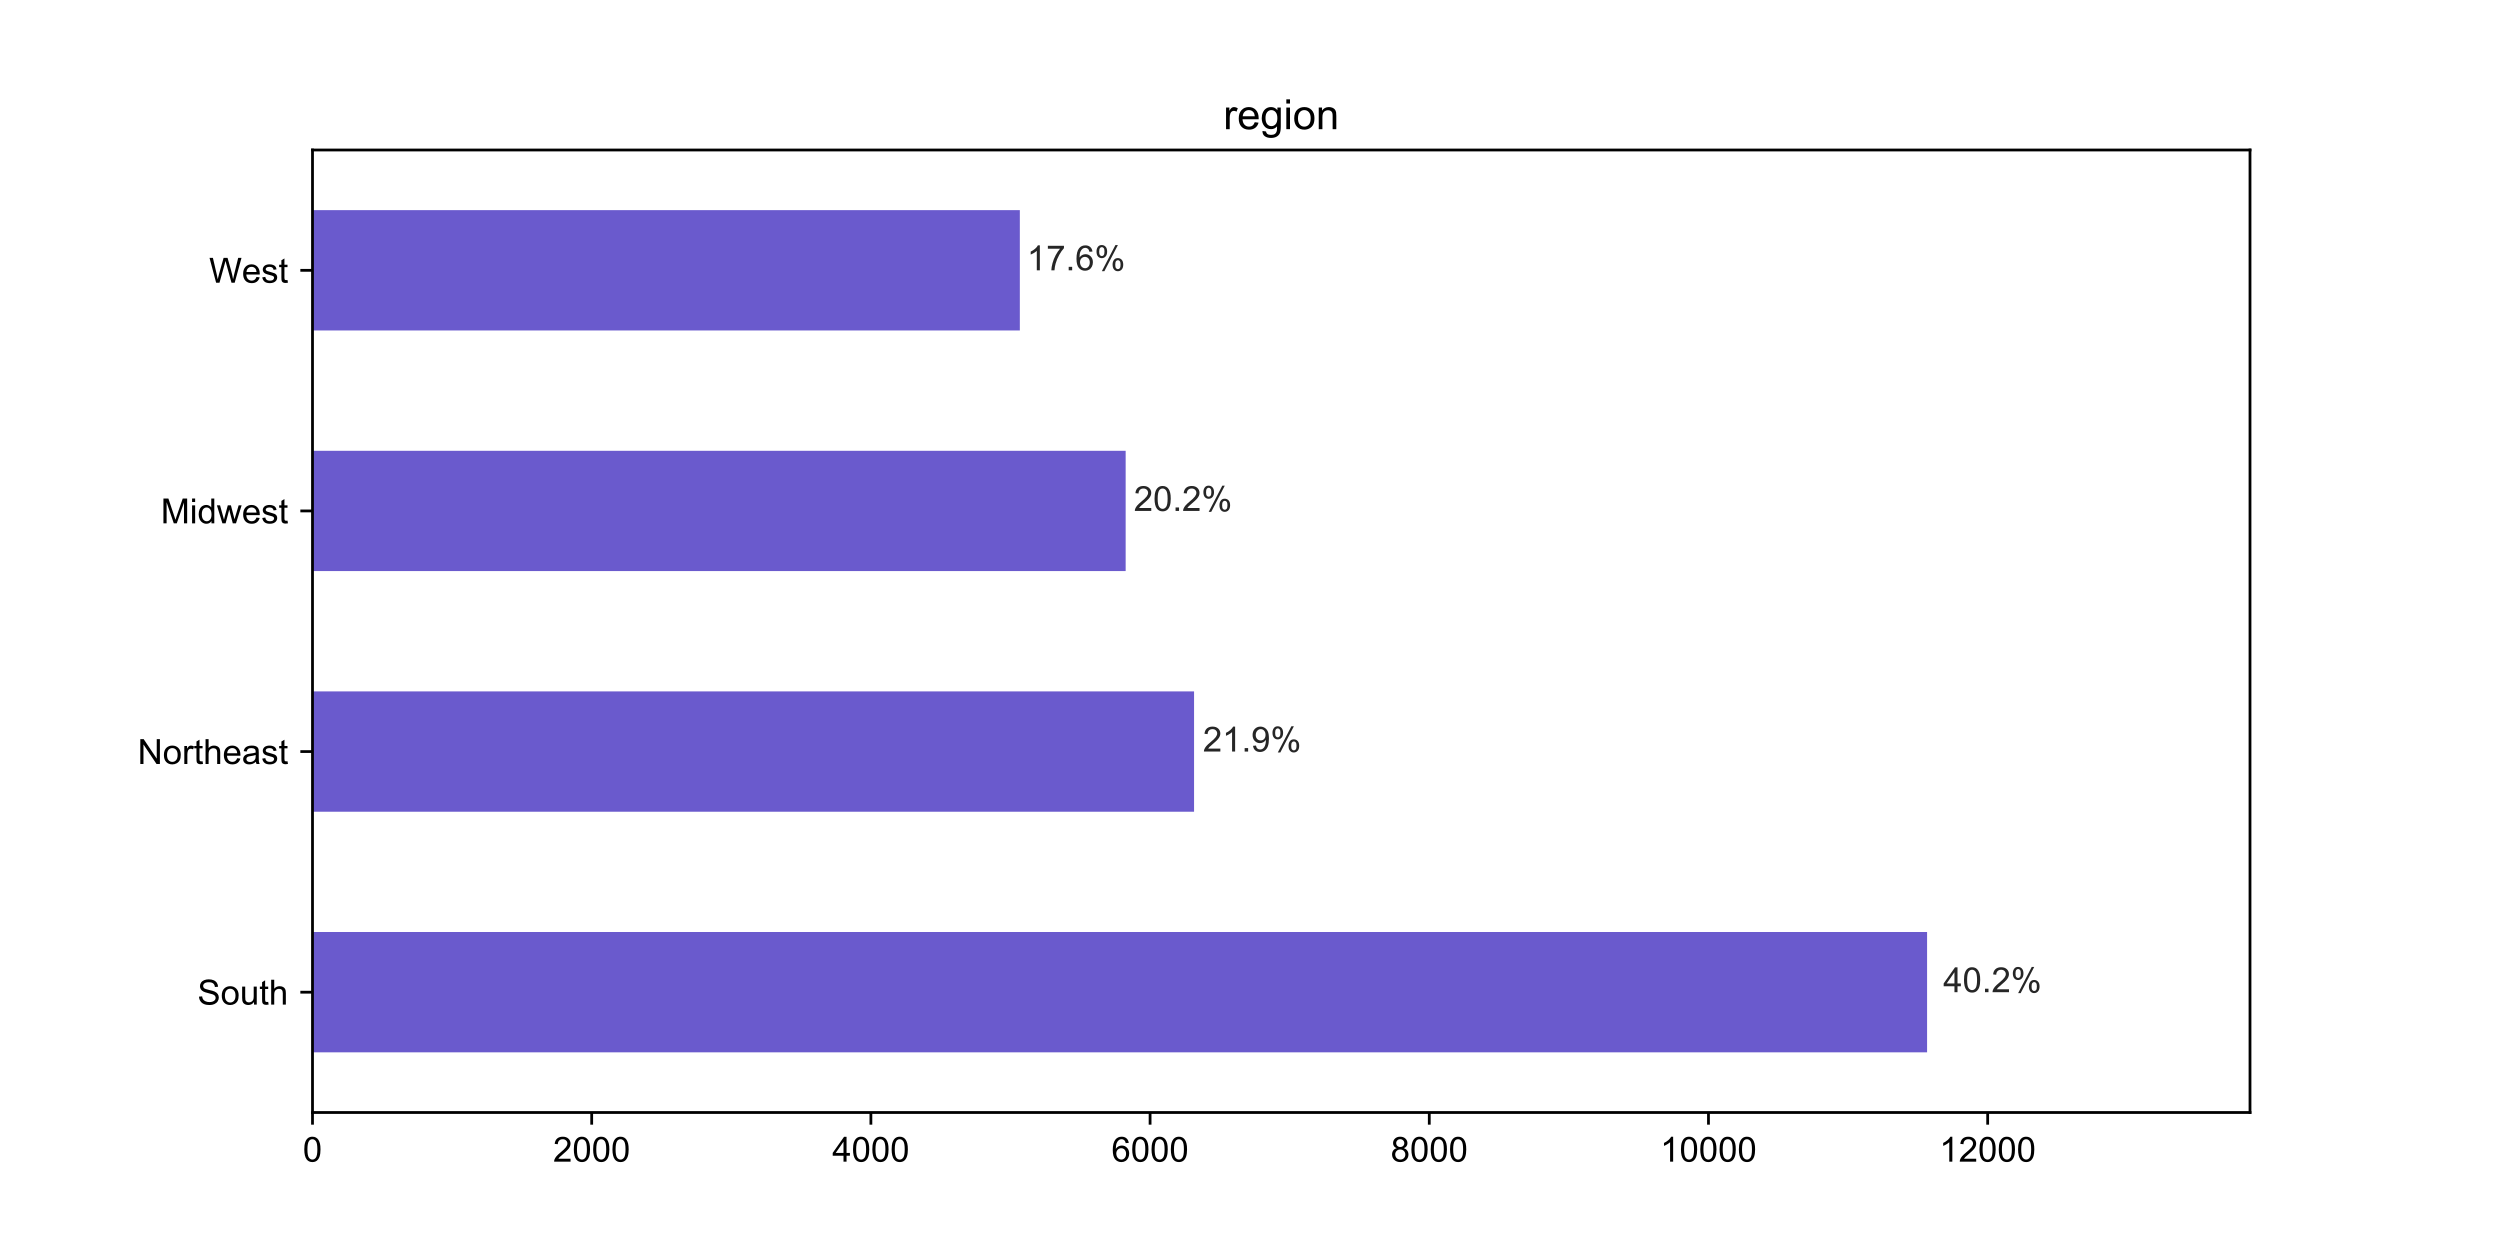
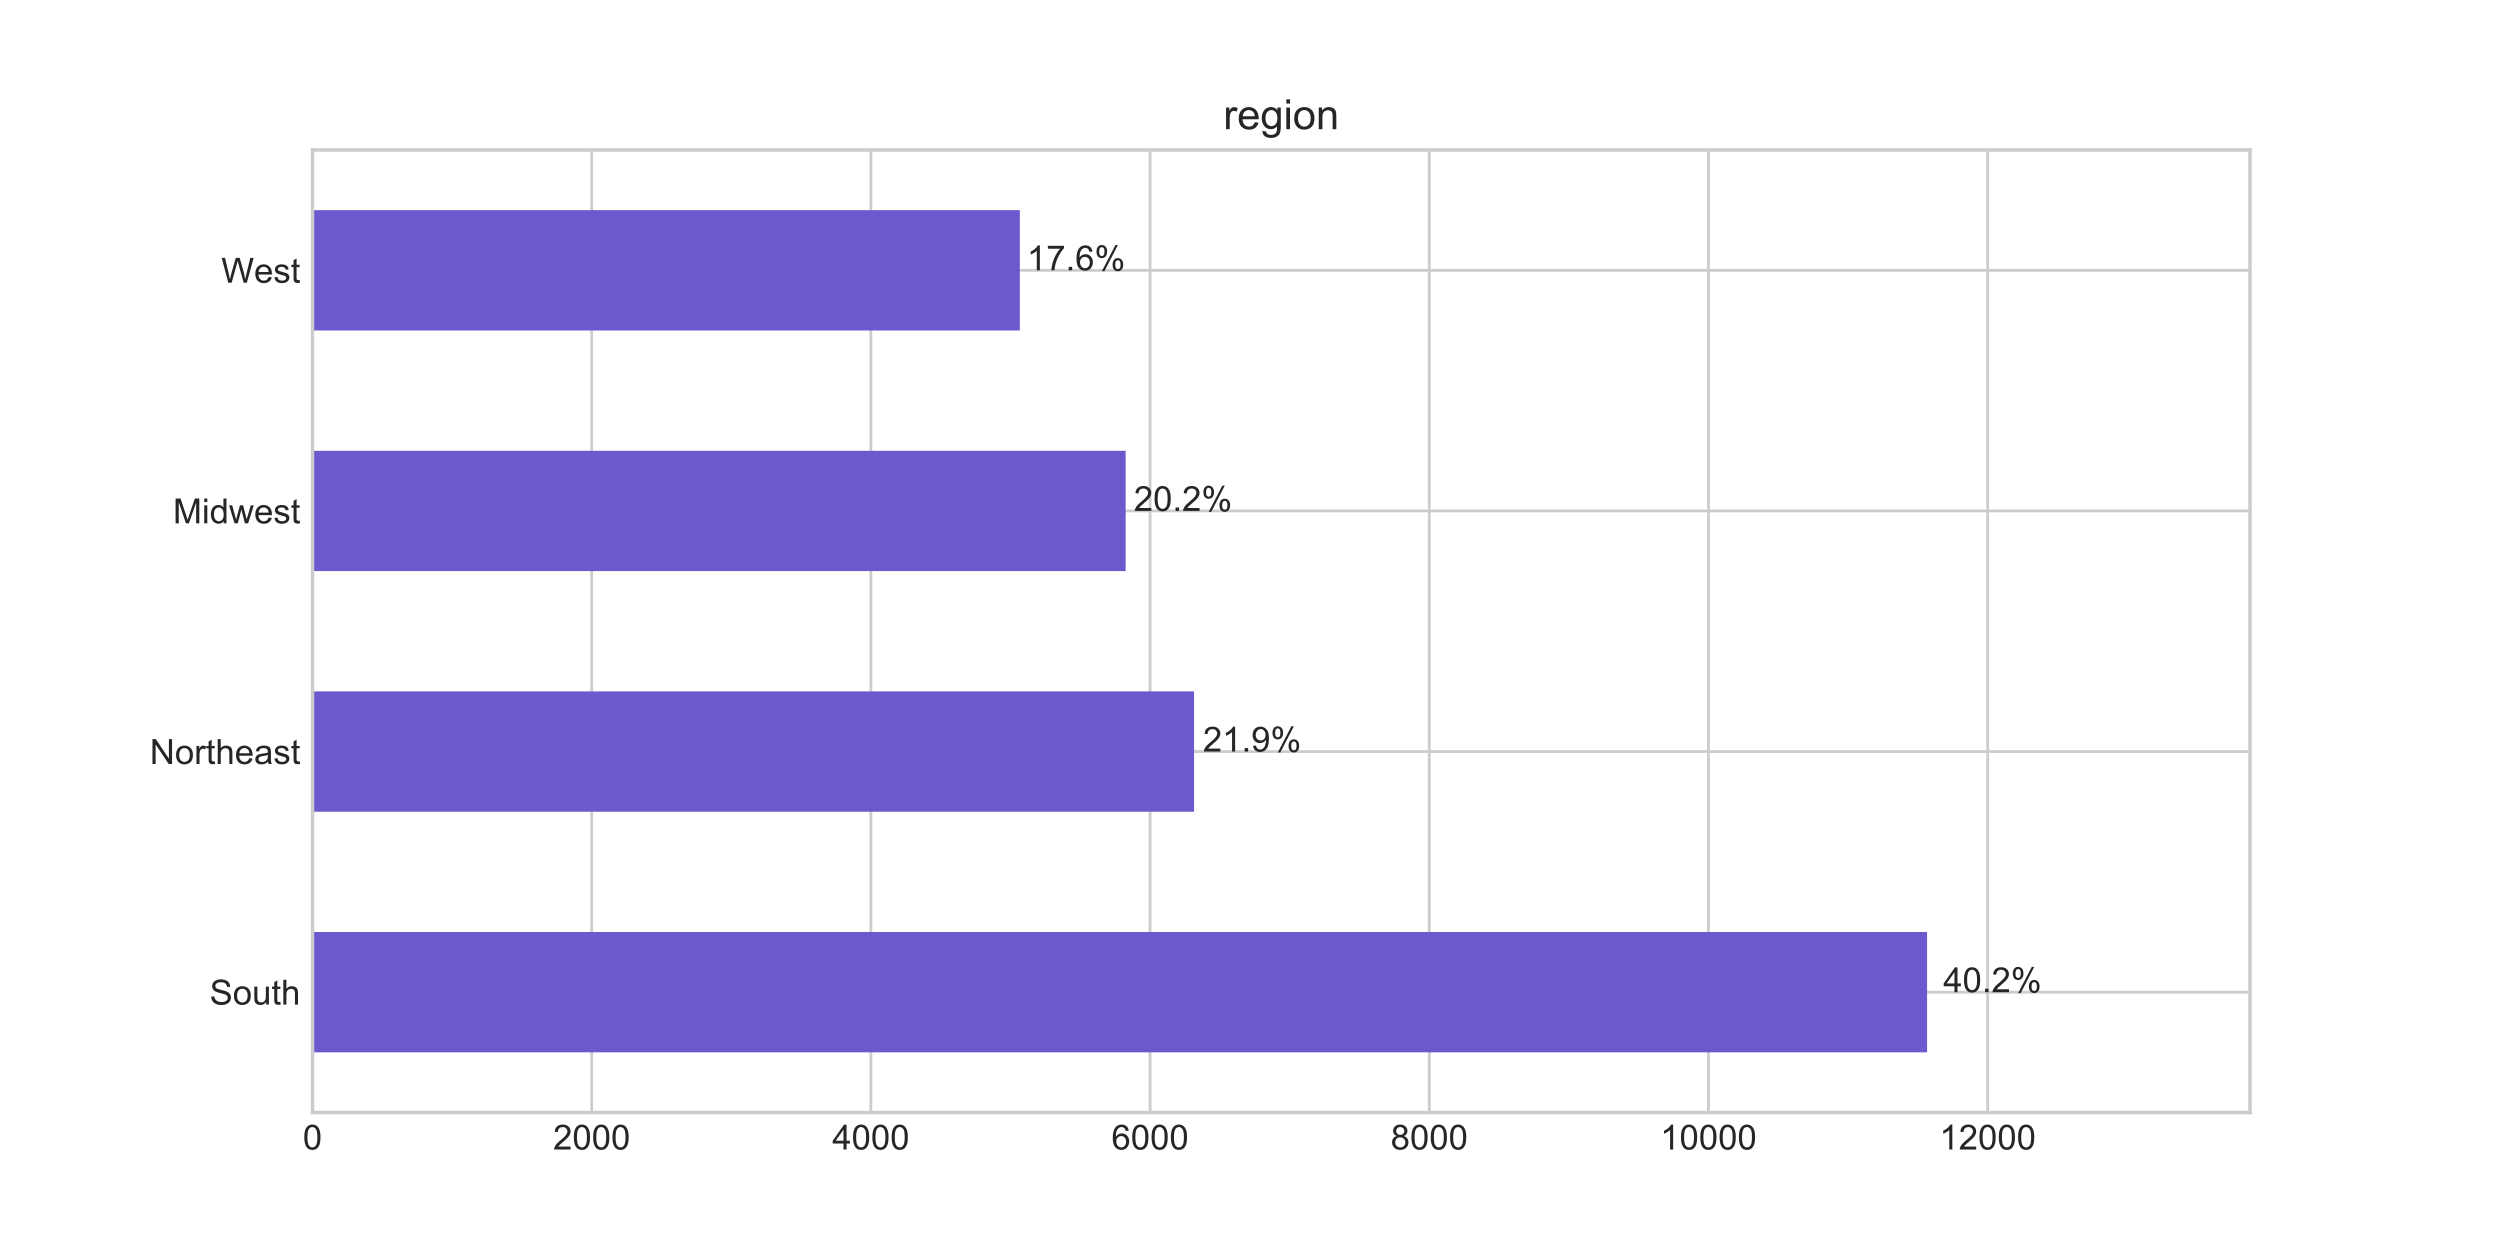
<svg xmlns="http://www.w3.org/2000/svg" xmlns:xlink="http://www.w3.org/1999/xlink" height="360pt" version="1.1" viewBox="0 0 720 360" width="720pt">
  <defs>
    <style type="text/css">
*{stroke-linecap:butt;stroke-linejoin:round;white-space:pre;}
  </style>
  </defs>
  <g id="figure_1">
    <g id="patch_1">
      <path d="M 0 360  L 720 360  L 720 0  L 0 0  z " style="fill:#ffffff;" />
    </g>
    <g id="axes_1">
      <g id="patch_2">
        <path d="M 90 320.4  L 648 320.4  L 648 43.2  L 90 43.2  z " style="fill:#ffffff;" />
      </g>
-       <g id="patch_3">
-         <path clip-path="url(#p5e2d25b61d)" d="M 90 303.075  L 555 303.075  L 555 268.425  L 90 268.425  z " style="fill:#6a5acd;" />
-       </g>
-       <g id="patch_4">
-         <path clip-path="url(#p5e2d25b61d)" d="M 90 233.775  L 343.889 233.775  L 343.889 199.125  L 90 199.125  z " style="fill:#6a5acd;" />
-       </g>
-       <g id="patch_5">
-         <path clip-path="url(#p5e2d25b61d)" d="M 90 164.475  L 324.189 164.475  L 324.189 129.825  L 90 129.825  z " style="fill:#6a5acd;" />
-       </g>
-       <g id="patch_6">
-         <path clip-path="url(#p5e2d25b61d)" d="M 90 95.175  L 293.714 95.175  L 293.714 60.525  L 90 60.525  z " style="fill:#6a5acd;" />
-       </g>
      <g id="matplotlib.axis_1">
        <g id="xtick_1">
          <g id="line2d_1">
-             <defs>
-               <path d="M 0 0  L 0 3.5  " id="meedd70f303" style="stroke:#000000;stroke-width:0.8;" />
-             </defs>
-             <g>
-               <use style="stroke:#000000;stroke-width:0.8;" x="90" xlink:href="#meedd70f303" y="320.4" />
-             </g>
-           </g>
+             <path clip-path="url(#p82d526f049)" d="M 90 320.4  L 90 43.2  " style="fill:none;stroke:#cccccc;stroke-linecap:round;stroke-width:0.8;" />
+           </g>
+           <g id="line2d_2" />
          <g id="text_1">
            <defs>
              <path d="M 4.156 35.297  Q 4.156 48 6.766 55.734  Q 9.375 63.484 14.516 67.672  Q 19.672 71.875 27.484 71.875  Q 33.25 71.875 37.594 69.547  Q 41.938 67.234 44.766 62.859  Q 47.609 58.5 49.219 52.219  Q 50.828 45.953 50.828 35.297  Q 50.828 22.703 48.234 14.969  Q 45.656 7.234 40.5 3  Q 35.359 -1.219 27.484 -1.219  Q 17.141 -1.219 11.234 6.203  Q 4.156 15.141 4.156 35.297  z M 13.188 35.297  Q 13.188 17.672 17.312 11.828  Q 21.438 6 27.484 6  Q 33.547 6 37.672 11.859  Q 41.797 17.719 41.797 35.297  Q 41.797 52.984 37.672 58.781  Q 33.547 64.594 27.391 64.594  Q 21.344 64.594 17.719 59.469  Q 13.188 52.938 13.188 35.297  z " id="ArialMT-48" />
            </defs>
-             <g transform="translate(87.21953 334.5578)scale(0.1 -0.1)">
+             <g style="fill:#262626;" transform="translate(87.21953 331.0578)scale(0.1 -0.1)">
              <use xlink:href="#ArialMT-48" />
            </g>
          </g>
        </g>
        <g id="xtick_2">
-           <g id="line2d_2">
-             <g>
-               <use style="stroke:#000000;stroke-width:0.8;" x="170.408" xlink:href="#meedd70f303" y="320.4" />
-             </g>
-           </g>
+           <g id="line2d_3">
+             <path clip-path="url(#p82d526f049)" d="M 170.408 320.4  L 170.408 43.2  " style="fill:none;stroke:#cccccc;stroke-linecap:round;stroke-width:0.8;" />
+           </g>
+           <g id="line2d_4" />
          <g id="text_2">
            <defs>
              <path d="M 50.344 8.453  L 50.344 0  L 3.031 0  Q 2.938 3.172 4.047 6.109  Q 5.859 10.938 9.828 15.625  Q 13.812 20.312 21.344 26.469  Q 33.016 36.031 37.109 41.625  Q 41.219 47.219 41.219 52.203  Q 41.219 57.422 37.469 61  Q 33.734 64.594 27.734 64.594  Q 21.391 64.594 17.578 60.781  Q 13.766 56.984 13.719 50.25  L 4.688 51.172  Q 5.609 61.281 11.656 66.578  Q 17.719 71.875 27.938 71.875  Q 38.234 71.875 44.234 66.156  Q 50.25 60.453 50.25 52  Q 50.25 47.703 48.484 43.547  Q 46.734 39.406 42.656 34.812  Q 38.578 30.219 29.109 22.219  Q 21.188 15.578 18.938 13.203  Q 16.703 10.844 15.234 8.453  z " id="ArialMT-50" />
            </defs>
-             <g transform="translate(159.2862 334.5578)scale(0.1 -0.1)">
+             <g style="fill:#262626;" transform="translate(159.2862 331.0578)scale(0.1 -0.1)">
              <use xlink:href="#ArialMT-50" />
              <use x="55.615" xlink:href="#ArialMT-48" />
              <use x="111.23" xlink:href="#ArialMT-48" />
              <use x="166.846" xlink:href="#ArialMT-48" />
            </g>
          </g>
        </g>
        <g id="xtick_3">
-           <g id="line2d_3">
-             <g>
-               <use style="stroke:#000000;stroke-width:0.8;" x="250.816" xlink:href="#meedd70f303" y="320.4" />
-             </g>
-           </g>
+           <g id="line2d_5">
+             <path clip-path="url(#p82d526f049)" d="M 250.816 320.4  L 250.816 43.2  " style="fill:none;stroke:#cccccc;stroke-linecap:round;stroke-width:0.8;" />
+           </g>
+           <g id="line2d_6" />
          <g id="text_3">
            <defs>
              <path d="M 32.328 0  L 32.328 17.141  L 1.266 17.141  L 1.266 25.203  L 33.938 71.578  L 41.109 71.578  L 41.109 25.203  L 50.781 25.203  L 50.781 17.141  L 41.109 17.141  L 41.109 0  z M 32.328 25.203  L 32.328 57.469  L 9.906 25.203  z " id="ArialMT-52" />
            </defs>
-             <g transform="translate(239.6943 334.5578)scale(0.1 -0.1)">
+             <g style="fill:#262626;" transform="translate(239.6943 331.0578)scale(0.1 -0.1)">
              <use xlink:href="#ArialMT-52" />
              <use x="55.615" xlink:href="#ArialMT-48" />
              <use x="111.23" xlink:href="#ArialMT-48" />
              <use x="166.846" xlink:href="#ArialMT-48" />
            </g>
          </g>
        </g>
        <g id="xtick_4">
-           <g id="line2d_4">
-             <g>
-               <use style="stroke:#000000;stroke-width:0.8;" x="331.224" xlink:href="#meedd70f303" y="320.4" />
-             </g>
-           </g>
+           <g id="line2d_7">
+             <path clip-path="url(#p82d526f049)" d="M 331.224 320.4  L 331.224 43.2  " style="fill:none;stroke:#cccccc;stroke-linecap:round;stroke-width:0.8;" />
+           </g>
+           <g id="line2d_8" />
          <g id="text_4">
            <defs>
              <path d="M 49.75 54.047  L 41.016 53.375  Q 39.844 58.547 37.703 60.891  Q 34.125 64.656 28.906 64.656  Q 24.703 64.656 21.531 62.312  Q 17.391 59.281 14.984 53.469  Q 12.594 47.656 12.5 36.922  Q 15.672 41.75 20.266 44.094  Q 24.859 46.438 29.891 46.438  Q 38.672 46.438 44.844 39.969  Q 51.031 33.5 51.031 23.25  Q 51.031 16.5 48.125 10.719  Q 45.219 4.938 40.141 1.859  Q 35.062 -1.219 28.609 -1.219  Q 17.625 -1.219 10.688 6.859  Q 3.766 14.938 3.766 33.5  Q 3.766 54.25 11.422 63.672  Q 18.109 71.875 29.438 71.875  Q 37.891 71.875 43.281 67.141  Q 48.688 62.406 49.75 54.047  z M 13.875 23.188  Q 13.875 18.656 15.797 14.5  Q 17.719 10.359 21.188 8.172  Q 24.656 6 28.469 6  Q 34.031 6 38.031 10.484  Q 42.047 14.984 42.047 22.703  Q 42.047 30.125 38.078 34.391  Q 34.125 38.672 28.125 38.672  Q 22.172 38.672 18.016 34.391  Q 13.875 30.125 13.875 23.188  z " id="ArialMT-54" />
            </defs>
-             <g transform="translate(320.1024 334.5578)scale(0.1 -0.1)">
+             <g style="fill:#262626;" transform="translate(320.1024 331.0578)scale(0.1 -0.1)">
              <use xlink:href="#ArialMT-54" />
              <use x="55.615" xlink:href="#ArialMT-48" />
              <use x="111.23" xlink:href="#ArialMT-48" />
              <use x="166.846" xlink:href="#ArialMT-48" />
            </g>
          </g>
        </g>
        <g id="xtick_5">
-           <g id="line2d_5">
-             <g>
-               <use style="stroke:#000000;stroke-width:0.8;" x="411.632" xlink:href="#meedd70f303" y="320.4" />
-             </g>
-           </g>
+           <g id="line2d_9">
+             <path clip-path="url(#p82d526f049)" d="M 411.632 320.4  L 411.632 43.2  " style="fill:none;stroke:#cccccc;stroke-linecap:round;stroke-width:0.8;" />
+           </g>
+           <g id="line2d_10" />
          <g id="text_5">
            <defs>
              <path d="M 17.672 38.812  Q 12.203 40.828 9.562 44.531  Q 6.938 48.25 6.938 53.422  Q 6.938 61.234 12.547 66.547  Q 18.172 71.875 27.484 71.875  Q 36.859 71.875 42.578 66.422  Q 48.297 60.984 48.297 53.172  Q 48.297 48.188 45.672 44.5  Q 43.062 40.828 37.75 38.812  Q 44.344 36.672 47.781 31.875  Q 51.219 27.094 51.219 20.453  Q 51.219 11.281 44.719 5.031  Q 38.234 -1.219 27.641 -1.219  Q 17.047 -1.219 10.547 5.047  Q 4.047 11.328 4.047 20.703  Q 4.047 27.688 7.594 32.391  Q 11.141 37.109 17.672 38.812  z M 15.922 53.719  Q 15.922 48.641 19.188 45.406  Q 22.469 42.188 27.688 42.188  Q 32.766 42.188 36.016 45.375  Q 39.266 48.578 39.266 53.219  Q 39.266 58.062 35.906 61.359  Q 32.562 64.656 27.594 64.656  Q 22.562 64.656 19.234 61.422  Q 15.922 58.203 15.922 53.719  z M 13.094 20.656  Q 13.094 16.891 14.875 13.375  Q 16.656 9.859 20.172 7.922  Q 23.688 6 27.734 6  Q 34.031 6 38.125 10.047  Q 42.234 14.109 42.234 20.359  Q 42.234 26.703 38.016 30.859  Q 33.797 35.016 27.438 35.016  Q 21.234 35.016 17.156 30.906  Q 13.094 26.812 13.094 20.656  z " id="ArialMT-56" />
            </defs>
-             <g transform="translate(400.5105 334.5578)scale(0.1 -0.1)">
+             <g style="fill:#262626;" transform="translate(400.5105 331.0578)scale(0.1 -0.1)">
              <use xlink:href="#ArialMT-56" />
              <use x="55.615" xlink:href="#ArialMT-48" />
              <use x="111.23" xlink:href="#ArialMT-48" />
              <use x="166.846" xlink:href="#ArialMT-48" />
            </g>
          </g>
        </g>
        <g id="xtick_6">
-           <g id="line2d_6">
-             <g>
-               <use style="stroke:#000000;stroke-width:0.8;" x="492.04" xlink:href="#meedd70f303" y="320.4" />
-             </g>
-           </g>
+           <g id="line2d_11">
+             <path clip-path="url(#p82d526f049)" d="M 492.04 320.4  L 492.04 43.2  " style="fill:none;stroke:#cccccc;stroke-linecap:round;stroke-width:0.8;" />
+           </g>
+           <g id="line2d_12" />
          <g id="text_6">
            <defs>
              <path d="M 37.25 0  L 28.469 0  L 28.469 56  Q 25.297 52.984 20.141 49.953  Q 14.984 46.922 10.891 45.406  L 10.891 53.906  Q 18.266 57.375 23.781 62.297  Q 29.297 67.234 31.594 71.875  L 37.25 71.875  z " id="ArialMT-49" />
            </defs>
-             <g transform="translate(478.1381 334.5578)scale(0.1 -0.1)">
+             <g style="fill:#262626;" transform="translate(478.1381 331.0578)scale(0.1 -0.1)">
              <use xlink:href="#ArialMT-49" />
              <use x="55.615" xlink:href="#ArialMT-48" />
              <use x="111.23" xlink:href="#ArialMT-48" />
              <use x="166.846" xlink:href="#ArialMT-48" />
              <use x="222.461" xlink:href="#ArialMT-48" />
            </g>
          </g>
        </g>
        <g id="xtick_7">
-           <g id="line2d_7">
-             <g>
-               <use style="stroke:#000000;stroke-width:0.8;" x="572.449" xlink:href="#meedd70f303" y="320.4" />
-             </g>
-           </g>
+           <g id="line2d_13">
+             <path clip-path="url(#p82d526f049)" d="M 572.449 320.4  L 572.449 43.2  " style="fill:none;stroke:#cccccc;stroke-linecap:round;stroke-width:0.8;" />
+           </g>
+           <g id="line2d_14" />
          <g id="text_7">
-             <g transform="translate(558.5462 334.5578)scale(0.1 -0.1)">
+             <g style="fill:#262626;" transform="translate(558.5462 331.0578)scale(0.1 -0.1)">
              <use xlink:href="#ArialMT-49" />
              <use x="55.615" xlink:href="#ArialMT-50" />
              <use x="111.23" xlink:href="#ArialMT-48" />
              <use x="166.846" xlink:href="#ArialMT-48" />
              <use x="222.461" xlink:href="#ArialMT-48" />
            </g>
          </g>
        </g>
      </g>
      <g id="matplotlib.axis_2">
        <g id="ytick_1">
-           <g id="line2d_8">
-             <defs>
-               <path d="M 0 0  L -3.5 0  " id="m704e7bae4b" style="stroke:#000000;stroke-width:0.8;" />
-             </defs>
-             <g>
-               <use style="stroke:#000000;stroke-width:0.8;" x="90" xlink:href="#m704e7bae4b" y="285.75" />
-             </g>
-           </g>
+           <g id="line2d_15">
+             <path clip-path="url(#p82d526f049)" d="M 90 285.75  L 648 285.75  " style="fill:none;stroke:#cccccc;stroke-linecap:round;stroke-width:0.8;" />
+           </g>
+           <g id="line2d_16" />
          <g id="text_8">
            <defs>
              <path d="M 4.5 23  L 13.422 23.781  Q 14.062 18.406 16.375 14.969  Q 18.703 11.531 23.578 9.406  Q 28.469 7.281 34.578 7.281  Q 39.984 7.281 44.141 8.891  Q 48.297 10.5 50.312 13.297  Q 52.344 16.109 52.344 19.438  Q 52.344 22.797 50.391 25.312  Q 48.438 27.828 43.953 29.547  Q 41.062 30.672 31.203 33.031  Q 21.344 35.406 17.391 37.5  Q 12.25 40.188 9.734 44.156  Q 7.234 48.141 7.234 53.078  Q 7.234 58.5 10.297 63.203  Q 13.375 67.922 19.281 70.359  Q 25.203 72.797 32.422 72.797  Q 40.375 72.797 46.453 70.234  Q 52.547 67.672 55.812 62.688  Q 59.078 57.719 59.328 51.422  L 50.25 50.734  Q 49.516 57.516 45.281 60.984  Q 41.062 64.453 32.812 64.453  Q 24.219 64.453 20.281 61.297  Q 16.359 58.156 16.359 53.719  Q 16.359 49.859 19.141 47.359  Q 21.875 44.875 33.422 42.266  Q 44.969 39.656 49.266 37.703  Q 55.516 34.812 58.484 30.391  Q 61.469 25.984 61.469 20.219  Q 61.469 14.5 58.203 9.438  Q 54.938 4.391 48.797 1.578  Q 42.672 -1.219 35.016 -1.219  Q 25.297 -1.219 18.719 1.609  Q 12.156 4.438 8.422 10.125  Q 4.688 15.828 4.5 23  z " id="ArialMT-83" />
              <path d="M 3.328 25.922  Q 3.328 40.328 11.328 47.266  Q 18.016 53.031 27.641 53.031  Q 38.328 53.031 45.109 46.016  Q 51.906 39.016 51.906 26.656  Q 51.906 16.656 48.906 10.906  Q 45.906 5.172 40.156 2  Q 34.422 -1.172 27.641 -1.172  Q 16.75 -1.172 10.031 5.812  Q 3.328 12.797 3.328 25.922  z M 12.359 25.922  Q 12.359 15.969 16.703 11.016  Q 21.047 6.062 27.641 6.062  Q 34.188 6.062 38.531 11.031  Q 42.875 16.016 42.875 26.219  Q 42.875 35.844 38.5 40.797  Q 34.125 45.75 27.641 45.75  Q 21.047 45.75 16.703 40.812  Q 12.359 35.891 12.359 25.922  z " id="ArialMT-111" />
              <path d="M 40.578 0  L 40.578 7.625  Q 34.516 -1.172 24.125 -1.172  Q 19.531 -1.172 15.547 0.578  Q 11.578 2.344 9.641 5  Q 7.719 7.672 6.938 11.531  Q 6.391 14.109 6.391 19.734  L 6.391 51.859  L 15.188 51.859  L 15.188 23.094  Q 15.188 16.219 15.719 13.812  Q 16.547 10.359 19.234 8.375  Q 21.922 6.391 25.875 6.391  Q 29.828 6.391 33.297 8.422  Q 36.766 10.453 38.203 13.938  Q 39.656 17.438 39.656 24.078  L 39.656 51.859  L 48.438 51.859  L 48.438 0  z " id="ArialMT-117" />
              <path d="M 25.781 7.859  L 27.047 0.094  Q 23.344 -0.688 20.406 -0.688  Q 15.625 -0.688 12.984 0.828  Q 10.359 2.344 9.281 4.812  Q 8.203 7.281 8.203 15.188  L 8.203 45.016  L 1.766 45.016  L 1.766 51.859  L 8.203 51.859  L 8.203 64.703  L 16.938 69.969  L 16.938 51.859  L 25.781 51.859  L 25.781 45.016  L 16.938 45.016  L 16.938 14.703  Q 16.938 10.938 17.406 9.859  Q 17.875 8.797 18.922 8.156  Q 19.969 7.516 21.922 7.516  Q 23.391 7.516 25.781 7.859  z " id="ArialMT-116" />
              <path d="M 6.594 0  L 6.594 71.578  L 15.375 71.578  L 15.375 45.906  Q 21.531 53.031 30.906 53.031  Q 36.672 53.031 40.922 50.75  Q 45.172 48.484 47 44.484  Q 48.828 40.484 48.828 32.859  L 48.828 0  L 40.047 0  L 40.047 32.859  Q 40.047 39.453 37.188 42.453  Q 34.328 45.453 29.109 45.453  Q 25.203 45.453 21.75 43.422  Q 18.312 41.406 16.844 37.938  Q 15.375 34.469 15.375 28.375  L 15.375 0  z " id="ArialMT-104" />
            </defs>
-             <g transform="translate(56.86875 289.3289)scale(0.1 -0.1)">
+             <g style="fill:#262626;" transform="translate(60.36875 289.3289)scale(0.1 -0.1)">
              <use xlink:href="#ArialMT-83" />
              <use x="66.699" xlink:href="#ArialMT-111" />
              <use x="122.314" xlink:href="#ArialMT-117" />
              <use x="177.93" xlink:href="#ArialMT-116" />
              <use x="205.713" xlink:href="#ArialMT-104" />
            </g>
          </g>
        </g>
        <g id="ytick_2">
-           <g id="line2d_9">
-             <g>
-               <use style="stroke:#000000;stroke-width:0.8;" x="90" xlink:href="#m704e7bae4b" y="216.45" />
-             </g>
-           </g>
+           <g id="line2d_17">
+             <path clip-path="url(#p82d526f049)" d="M 90 216.45  L 648 216.45  " style="fill:none;stroke:#cccccc;stroke-linecap:round;stroke-width:0.8;" />
+           </g>
+           <g id="line2d_18" />
          <g id="text_9">
            <defs>
              <path d="M 7.625 0  L 7.625 71.578  L 17.328 71.578  L 54.938 15.375  L 54.938 71.578  L 64.016 71.578  L 64.016 0  L 54.297 0  L 16.703 56.25  L 16.703 0  z " id="ArialMT-78" />
              <path d="M 6.5 0  L 6.5 51.859  L 14.406 51.859  L 14.406 44  Q 17.438 49.516 20 51.266  Q 22.562 53.031 25.641 53.031  Q 30.078 53.031 34.672 50.203  L 31.641 42.047  Q 28.422 43.953 25.203 43.953  Q 22.312 43.953 20.016 42.219  Q 17.719 40.484 16.75 37.406  Q 15.281 32.719 15.281 27.156  L 15.281 0  z " id="ArialMT-114" />
              <path d="M 42.094 16.703  L 51.172 15.578  Q 49.031 7.625 43.219 3.219  Q 37.406 -1.172 28.375 -1.172  Q 17 -1.172 10.328 5.828  Q 3.656 12.844 3.656 25.484  Q 3.656 38.578 10.391 45.797  Q 17.141 53.031 27.875 53.031  Q 38.281 53.031 44.875 45.953  Q 51.469 38.875 51.469 26.031  Q 51.469 25.25 51.422 23.688  L 12.75 23.688  Q 13.234 15.141 17.578 10.594  Q 21.922 6.062 28.422 6.062  Q 33.25 6.062 36.672 8.594  Q 40.094 11.141 42.094 16.703  z M 13.234 30.906  L 42.188 30.906  Q 41.609 37.453 38.875 40.719  Q 34.672 45.797 27.984 45.797  Q 21.922 45.797 17.797 41.75  Q 13.672 37.703 13.234 30.906  z " id="ArialMT-101" />
              <path d="M 40.438 6.391  Q 35.547 2.25 31.031 0.531  Q 26.516 -1.172 21.344 -1.172  Q 12.797 -1.172 8.203 3  Q 3.609 7.172 3.609 13.672  Q 3.609 17.484 5.344 20.625  Q 7.078 23.781 9.891 25.688  Q 12.703 27.594 16.219 28.562  Q 18.797 29.25 24.031 29.891  Q 34.672 31.156 39.703 32.906  Q 39.75 34.719 39.75 35.203  Q 39.75 40.578 37.25 42.781  Q 33.891 45.75 27.25 45.75  Q 21.047 45.75 18.094 43.578  Q 15.141 41.406 13.719 35.891  L 5.125 37.062  Q 6.297 42.578 8.984 45.969  Q 11.672 49.359 16.75 51.188  Q 21.828 53.031 28.516 53.031  Q 35.156 53.031 39.297 51.469  Q 43.453 49.906 45.406 47.531  Q 47.359 45.172 48.141 41.547  Q 48.578 39.312 48.578 33.453  L 48.578 21.734  Q 48.578 9.469 49.141 6.219  Q 49.703 2.984 51.375 0  L 42.188 0  Q 40.828 2.734 40.438 6.391  z M 39.703 26.031  Q 34.906 24.078 25.344 22.703  Q 19.922 21.922 17.672 20.938  Q 15.438 19.969 14.203 18.094  Q 12.984 16.219 12.984 13.922  Q 12.984 10.406 15.641 8.062  Q 18.312 5.719 23.438 5.719  Q 28.516 5.719 32.469 7.938  Q 36.422 10.156 38.281 14.016  Q 39.703 17 39.703 22.797  z " id="ArialMT-97" />
              <path d="M 3.078 15.484  L 11.766 16.844  Q 12.5 11.625 15.844 8.844  Q 19.188 6.062 25.203 6.062  Q 31.25 6.062 34.172 8.516  Q 37.109 10.984 37.109 14.312  Q 37.109 17.281 34.516 19  Q 32.719 20.172 25.531 21.969  Q 15.875 24.422 12.141 26.203  Q 8.406 27.984 6.469 31.125  Q 4.547 34.281 4.547 38.094  Q 4.547 41.547 6.125 44.5  Q 7.719 47.469 10.453 49.422  Q 12.5 50.922 16.031 51.969  Q 19.578 53.031 23.641 53.031  Q 29.734 53.031 34.344 51.266  Q 38.969 49.516 41.156 46.5  Q 43.359 43.5 44.188 38.484  L 35.594 37.312  Q 35.016 41.312 32.203 43.547  Q 29.391 45.797 24.266 45.797  Q 18.219 45.797 15.625 43.797  Q 13.031 41.797 13.031 39.109  Q 13.031 37.406 14.109 36.031  Q 15.188 34.625 17.484 33.688  Q 18.797 33.203 25.25 31.453  Q 34.578 28.953 38.25 27.359  Q 41.938 25.781 44.031 22.75  Q 46.141 19.734 46.141 15.234  Q 46.141 10.844 43.578 6.953  Q 41.016 3.078 36.172 0.953  Q 31.344 -1.172 25.25 -1.172  Q 15.141 -1.172 9.844 3.031  Q 4.547 7.234 3.078 15.484  z " id="ArialMT-115" />
            </defs>
-             <g transform="translate(39.64844 220.0289)scale(0.1 -0.1)">
+             <g style="fill:#262626;" transform="translate(43.14844 220.0289)scale(0.1 -0.1)">
              <use xlink:href="#ArialMT-78" />
              <use x="72.217" xlink:href="#ArialMT-111" />
              <use x="127.832" xlink:href="#ArialMT-114" />
              <use x="161.133" xlink:href="#ArialMT-116" />
              <use x="188.916" xlink:href="#ArialMT-104" />
              <use x="244.531" xlink:href="#ArialMT-101" />
              <use x="300.146" xlink:href="#ArialMT-97" />
              <use x="355.762" xlink:href="#ArialMT-115" />
              <use x="405.762" xlink:href="#ArialMT-116" />
            </g>
          </g>
        </g>
        <g id="ytick_3">
-           <g id="line2d_10">
-             <g>
-               <use style="stroke:#000000;stroke-width:0.8;" x="90" xlink:href="#m704e7bae4b" y="147.15" />
-             </g>
-           </g>
+           <g id="line2d_19">
+             <path clip-path="url(#p82d526f049)" d="M 90 147.15  L 648 147.15  " style="fill:none;stroke:#cccccc;stroke-linecap:round;stroke-width:0.8;" />
+           </g>
+           <g id="line2d_20" />
          <g id="text_10">
            <defs>
              <path d="M 7.422 0  L 7.422 71.578  L 21.688 71.578  L 38.625 20.906  Q 40.969 13.812 42.047 10.297  Q 43.266 14.203 45.844 21.781  L 62.984 71.578  L 75.734 71.578  L 75.734 0  L 66.609 0  L 66.609 59.906  L 45.797 0  L 37.25 0  L 16.547 60.938  L 16.547 0  z " id="ArialMT-77" />
              <path d="M 6.641 61.469  L 6.641 71.578  L 15.438 71.578  L 15.438 61.469  z M 6.641 0  L 6.641 51.859  L 15.438 51.859  L 15.438 0  z " id="ArialMT-105" />
              <path d="M 40.234 0  L 40.234 6.547  Q 35.297 -1.172 25.734 -1.172  Q 19.531 -1.172 14.328 2.25  Q 9.125 5.672 6.266 11.797  Q 3.422 17.922 3.422 25.875  Q 3.422 33.641 6 39.969  Q 8.594 46.297 13.766 49.656  Q 18.953 53.031 25.344 53.031  Q 30.031 53.031 33.688 51.047  Q 37.359 49.078 39.656 45.906  L 39.656 71.578  L 48.391 71.578  L 48.391 0  z M 12.453 25.875  Q 12.453 15.922 16.641 10.984  Q 20.844 6.062 26.562 6.062  Q 32.328 6.062 36.344 10.766  Q 40.375 15.484 40.375 25.141  Q 40.375 35.797 36.266 40.766  Q 32.172 45.75 26.172 45.75  Q 20.312 45.75 16.375 40.969  Q 12.453 36.188 12.453 25.875  z " id="ArialMT-100" />
              <path d="M 16.156 0  L 0.297 51.859  L 9.375 51.859  L 17.625 21.922  L 20.703 10.797  Q 20.906 11.625 23.391 21.484  L 31.641 51.859  L 40.672 51.859  L 48.438 21.781  L 51.031 11.859  L 54 21.875  L 62.891 51.859  L 71.438 51.859  L 55.219 0  L 46.094 0  L 37.844 31.062  L 35.844 39.891  L 25.344 0  z " id="ArialMT-119" />
            </defs>
-             <g transform="translate(46.32656 150.7289)scale(0.1 -0.1)">
+             <g style="fill:#262626;" transform="translate(49.82656 150.7289)scale(0.1 -0.1)">
              <use xlink:href="#ArialMT-77" />
              <use x="83.301" xlink:href="#ArialMT-105" />
              <use x="105.518" xlink:href="#ArialMT-100" />
              <use x="161.133" xlink:href="#ArialMT-119" />
              <use x="233.35" xlink:href="#ArialMT-101" />
              <use x="288.965" xlink:href="#ArialMT-115" />
              <use x="338.965" xlink:href="#ArialMT-116" />
            </g>
          </g>
        </g>
        <g id="ytick_4">
-           <g id="line2d_11">
-             <g>
-               <use style="stroke:#000000;stroke-width:0.8;" x="90" xlink:href="#m704e7bae4b" y="77.85" />
-             </g>
-           </g>
+           <g id="line2d_21">
+             <path clip-path="url(#p82d526f049)" d="M 90 77.85  L 648 77.85  " style="fill:none;stroke:#cccccc;stroke-linecap:round;stroke-width:0.8;" />
+           </g>
+           <g id="line2d_22" />
          <g id="text_11">
            <defs>
              <path d="M 20.219 0  L 1.219 71.578  L 10.938 71.578  L 21.828 24.656  Q 23.578 17.281 24.859 10.016  Q 27.594 21.484 28.078 23.25  L 41.703 71.578  L 53.125 71.578  L 63.375 35.359  Q 67.234 21.875 68.953 10.016  Q 70.312 16.797 72.516 25.594  L 83.734 71.578  L 93.266 71.578  L 73.641 0  L 64.5 0  L 49.422 54.547  Q 47.516 61.375 47.172 62.938  Q 46.047 58.016 45.062 54.547  L 29.891 0  z " id="ArialMT-87" />
            </defs>
-             <g transform="translate(60.22344 81.42891)scale(0.1 -0.1)">
+             <g style="fill:#262626;" transform="translate(63.72344 81.42891)scale(0.1 -0.1)">
              <use xlink:href="#ArialMT-87" />
              <use x="94.369" xlink:href="#ArialMT-101" />
              <use x="149.984" xlink:href="#ArialMT-115" />
              <use x="199.984" xlink:href="#ArialMT-116" />
            </g>
          </g>
        </g>
      </g>
+       <g id="patch_3">
+         <path clip-path="url(#p82d526f049)" d="M 90 303.075  L 555 303.075  L 555 268.425  L 90 268.425  z " style="fill:#6a5acd;" />
+       </g>
+       <g id="patch_4">
+         <path clip-path="url(#p82d526f049)" d="M 90 233.775  L 343.889 233.775  L 343.889 199.125  L 90 199.125  z " style="fill:#6a5acd;" />
+       </g>
+       <g id="patch_5">
+         <path clip-path="url(#p82d526f049)" d="M 90 164.475  L 324.189 164.475  L 324.189 129.825  L 90 129.825  z " style="fill:#6a5acd;" />
+       </g>
+       <g id="patch_6">
+         <path clip-path="url(#p82d526f049)" d="M 90 95.175  L 293.714 95.175  L 293.714 60.525  L 90 60.525  z " style="fill:#6a5acd;" />
+       </g>
      <g id="patch_7">
-         <path d="M 90 320.4  L 90 43.2  " style="fill:none;stroke:#000000;stroke-linecap:square;stroke-linejoin:miter;stroke-width:0.8;" />
+         <path d="M 90 320.4  L 90 43.2  " style="fill:none;stroke:#cccccc;stroke-linecap:square;stroke-linejoin:miter;" />
      </g>
      <g id="patch_8">
-         <path d="M 648 320.4  L 648 43.2  " style="fill:none;stroke:#000000;stroke-linecap:square;stroke-linejoin:miter;stroke-width:0.8;" />
+         <path d="M 648 320.4  L 648 43.2  " style="fill:none;stroke:#cccccc;stroke-linecap:square;stroke-linejoin:miter;" />
      </g>
      <g id="patch_9">
-         <path d="M 90 320.4  L 648 320.4  " style="fill:none;stroke:#000000;stroke-linecap:square;stroke-linejoin:miter;stroke-width:0.8;" />
+         <path d="M 90 320.4  L 648 320.4  " style="fill:none;stroke:#cccccc;stroke-linecap:square;stroke-linejoin:miter;" />
      </g>
      <g id="patch_10">
-         <path d="M 90 43.2  L 648 43.2  " style="fill:none;stroke:#000000;stroke-linecap:square;stroke-linejoin:miter;stroke-width:0.8;" />
+         <path d="M 90 43.2  L 648 43.2  " style="fill:none;stroke:#cccccc;stroke-linecap:square;stroke-linejoin:miter;" />
      </g>
      <g id="text_12">
        <defs>
          <path d="M 9.078 0  L 9.078 10.016  L 19.094 10.016  L 19.094 0  z " id="ArialMT-46" />
          <path d="M 5.812 54.391  Q 5.812 62.062 9.672 67.422  Q 13.531 72.797 20.844 72.797  Q 27.594 72.797 32 67.984  Q 36.422 63.188 36.422 53.859  Q 36.422 44.781 31.953 39.875  Q 27.484 34.969 20.953 34.969  Q 14.453 34.969 10.125 39.797  Q 5.812 44.625 5.812 54.391  z M 21.094 66.75  Q 17.828 66.75 15.656 63.906  Q 13.484 61.078 13.484 53.516  Q 13.484 46.625 15.672 43.812  Q 17.875 41.016 21.094 41.016  Q 24.422 41.016 26.594 43.844  Q 28.766 46.688 28.766 54.203  Q 28.766 61.141 26.562 63.938  Q 24.359 66.75 21.094 66.75  z M 21.141 -2.641  L 60.297 72.797  L 67.438 72.797  L 28.422 -2.641  z M 52.094 16.797  Q 52.094 24.516 55.953 29.859  Q 59.812 35.203 67.188 35.203  Q 73.922 35.203 78.344 30.391  Q 82.766 25.594 82.766 16.266  Q 82.766 7.172 78.297 2.266  Q 73.828 -2.641 67.234 -2.641  Q 60.75 -2.641 56.422 2.219  Q 52.094 7.078 52.094 16.797  z M 67.438 29.156  Q 64.109 29.156 61.938 26.312  Q 59.766 23.484 59.766 15.922  Q 59.766 9.078 61.953 6.25  Q 64.156 3.422 67.391 3.422  Q 70.75 3.422 72.922 6.25  Q 75.094 9.078 75.094 16.609  Q 75.094 23.531 72.891 26.344  Q 70.703 29.156 67.438 29.156  z " id="ArialMT-37" />
        </defs>
        <g style="fill:#262626;" transform="translate(559.65 285.75)scale(0.1 -0.1)">
          <use xlink:href="#ArialMT-52" />
          <use x="55.615" xlink:href="#ArialMT-48" />
          <use x="111.23" xlink:href="#ArialMT-46" />
          <use x="139.014" xlink:href="#ArialMT-50" />
          <use x="194.629" xlink:href="#ArialMT-37" />
        </g>
      </g>
      <g id="text_13">
        <defs>
          <path d="M 5.469 16.547  L 13.922 17.328  Q 14.984 11.375 18.016 8.688  Q 21.047 6 25.781 6  Q 29.828 6 32.875 7.859  Q 35.938 9.719 37.891 12.812  Q 39.844 15.922 41.156 21.188  Q 42.484 26.469 42.484 31.938  Q 42.484 32.516 42.438 33.688  Q 39.797 29.5 35.234 26.875  Q 30.672 24.266 25.344 24.266  Q 16.453 24.266 10.297 30.703  Q 4.156 37.156 4.156 47.703  Q 4.156 58.594 10.578 65.234  Q 17 71.875 26.656 71.875  Q 33.641 71.875 39.422 68.109  Q 45.219 64.359 48.219 57.391  Q 51.219 50.438 51.219 37.25  Q 51.219 23.531 48.234 15.406  Q 45.266 7.281 39.375 3.031  Q 33.5 -1.219 25.594 -1.219  Q 17.188 -1.219 11.859 3.438  Q 6.547 8.109 5.469 16.547  z M 41.453 48.141  Q 41.453 55.719 37.422 60.156  Q 33.406 64.594 27.734 64.594  Q 21.875 64.594 17.531 59.812  Q 13.188 55.031 13.188 47.406  Q 13.188 40.578 17.312 36.297  Q 21.438 32.031 27.484 32.031  Q 33.594 32.031 37.516 36.297  Q 41.453 40.578 41.453 48.141  z " id="ArialMT-57" />
        </defs>
        <g style="fill:#262626;" transform="translate(346.4274 216.45)scale(0.1 -0.1)">
          <use xlink:href="#ArialMT-50" />
          <use x="55.615" xlink:href="#ArialMT-49" />
          <use x="111.23" xlink:href="#ArialMT-46" />
          <use x="139.014" xlink:href="#ArialMT-57" />
          <use x="194.629" xlink:href="#ArialMT-37" />
        </g>
      </g>
      <g id="text_14">
        <g style="fill:#262626;" transform="translate(326.5305 147.15)scale(0.1 -0.1)">
          <use xlink:href="#ArialMT-50" />
          <use x="55.615" xlink:href="#ArialMT-48" />
          <use x="111.23" xlink:href="#ArialMT-46" />
          <use x="139.014" xlink:href="#ArialMT-50" />
          <use x="194.629" xlink:href="#ArialMT-37" />
        </g>
      </g>
      <g id="text_15">
        <defs>
          <path d="M 4.734 62.203  L 4.734 70.656  L 51.078 70.656  L 51.078 63.812  Q 44.234 56.547 37.516 44.484  Q 30.812 32.422 27.156 19.672  Q 24.516 10.688 23.781 0  L 14.75 0  Q 14.891 8.453 18.062 20.406  Q 21.234 32.375 27.172 43.484  Q 33.109 54.594 39.797 62.203  z " id="ArialMT-55" />
        </defs>
        <g style="fill:#262626;" transform="translate(295.751 77.85)scale(0.1 -0.1)">
          <use xlink:href="#ArialMT-49" />
          <use x="55.615" xlink:href="#ArialMT-55" />
          <use x="111.23" xlink:href="#ArialMT-46" />
          <use x="139.014" xlink:href="#ArialMT-54" />
          <use x="194.629" xlink:href="#ArialMT-37" />
        </g>
      </g>
      <g id="text_16">
        <defs>
          <path d="M 4.984 -4.297  L 13.531 -5.562  Q 14.062 -9.516 16.5 -11.328  Q 19.781 -13.766 25.438 -13.766  Q 31.547 -13.766 34.859 -11.328  Q 38.188 -8.891 39.359 -4.5  Q 40.047 -1.812 39.984 6.781  Q 34.234 0 25.641 0  Q 14.938 0 9.078 7.719  Q 3.219 15.438 3.219 26.219  Q 3.219 33.641 5.906 39.906  Q 8.594 46.188 13.688 49.609  Q 18.797 53.031 25.688 53.031  Q 34.859 53.031 40.828 45.609  L 40.828 51.859  L 48.922 51.859  L 48.922 7.031  Q 48.922 -5.078 46.453 -10.125  Q 44 -15.188 38.641 -18.109  Q 33.297 -21.047 25.484 -21.047  Q 16.219 -21.047 10.5 -16.875  Q 4.781 -12.703 4.984 -4.297  z M 12.25 26.859  Q 12.25 16.656 16.297 11.969  Q 20.359 7.281 26.469 7.281  Q 32.516 7.281 36.609 11.938  Q 40.719 16.609 40.719 26.562  Q 40.719 36.078 36.5 40.906  Q 32.281 45.75 26.312 45.75  Q 20.453 45.75 16.344 40.984  Q 12.25 36.234 12.25 26.859  z " id="ArialMT-103" />
          <path d="M 6.594 0  L 6.594 51.859  L 14.5 51.859  L 14.5 44.484  Q 20.219 53.031 31 53.031  Q 35.688 53.031 39.625 51.344  Q 43.562 49.656 45.516 46.922  Q 47.469 44.188 48.25 40.438  Q 48.734 37.984 48.734 31.891  L 48.734 0  L 39.938 0  L 39.938 31.547  Q 39.938 36.922 38.906 39.578  Q 37.891 42.234 35.281 43.812  Q 32.672 45.406 29.156 45.406  Q 23.531 45.406 19.453 41.844  Q 15.375 38.281 15.375 28.328  L 15.375 0  z " id="ArialMT-110" />
        </defs>
-         <g transform="translate(352.3228 37.2)scale(0.12 -0.12)">
+         <g style="fill:#262626;" transform="translate(352.3228 37.2)scale(0.12 -0.12)">
          <use xlink:href="#ArialMT-114" />
          <use x="33.301" xlink:href="#ArialMT-101" />
          <use x="88.916" xlink:href="#ArialMT-103" />
          <use x="144.531" xlink:href="#ArialMT-105" />
          <use x="166.748" xlink:href="#ArialMT-111" />
          <use x="222.363" xlink:href="#ArialMT-110" />
        </g>
      </g>
    </g>
  </g>
  <defs>
-     <clipPath id="p5e2d25b61d">
+     <clipPath id="p82d526f049">
      <rect height="277.2" width="558" x="90" y="43.2" />
    </clipPath>
  </defs>
</svg>
